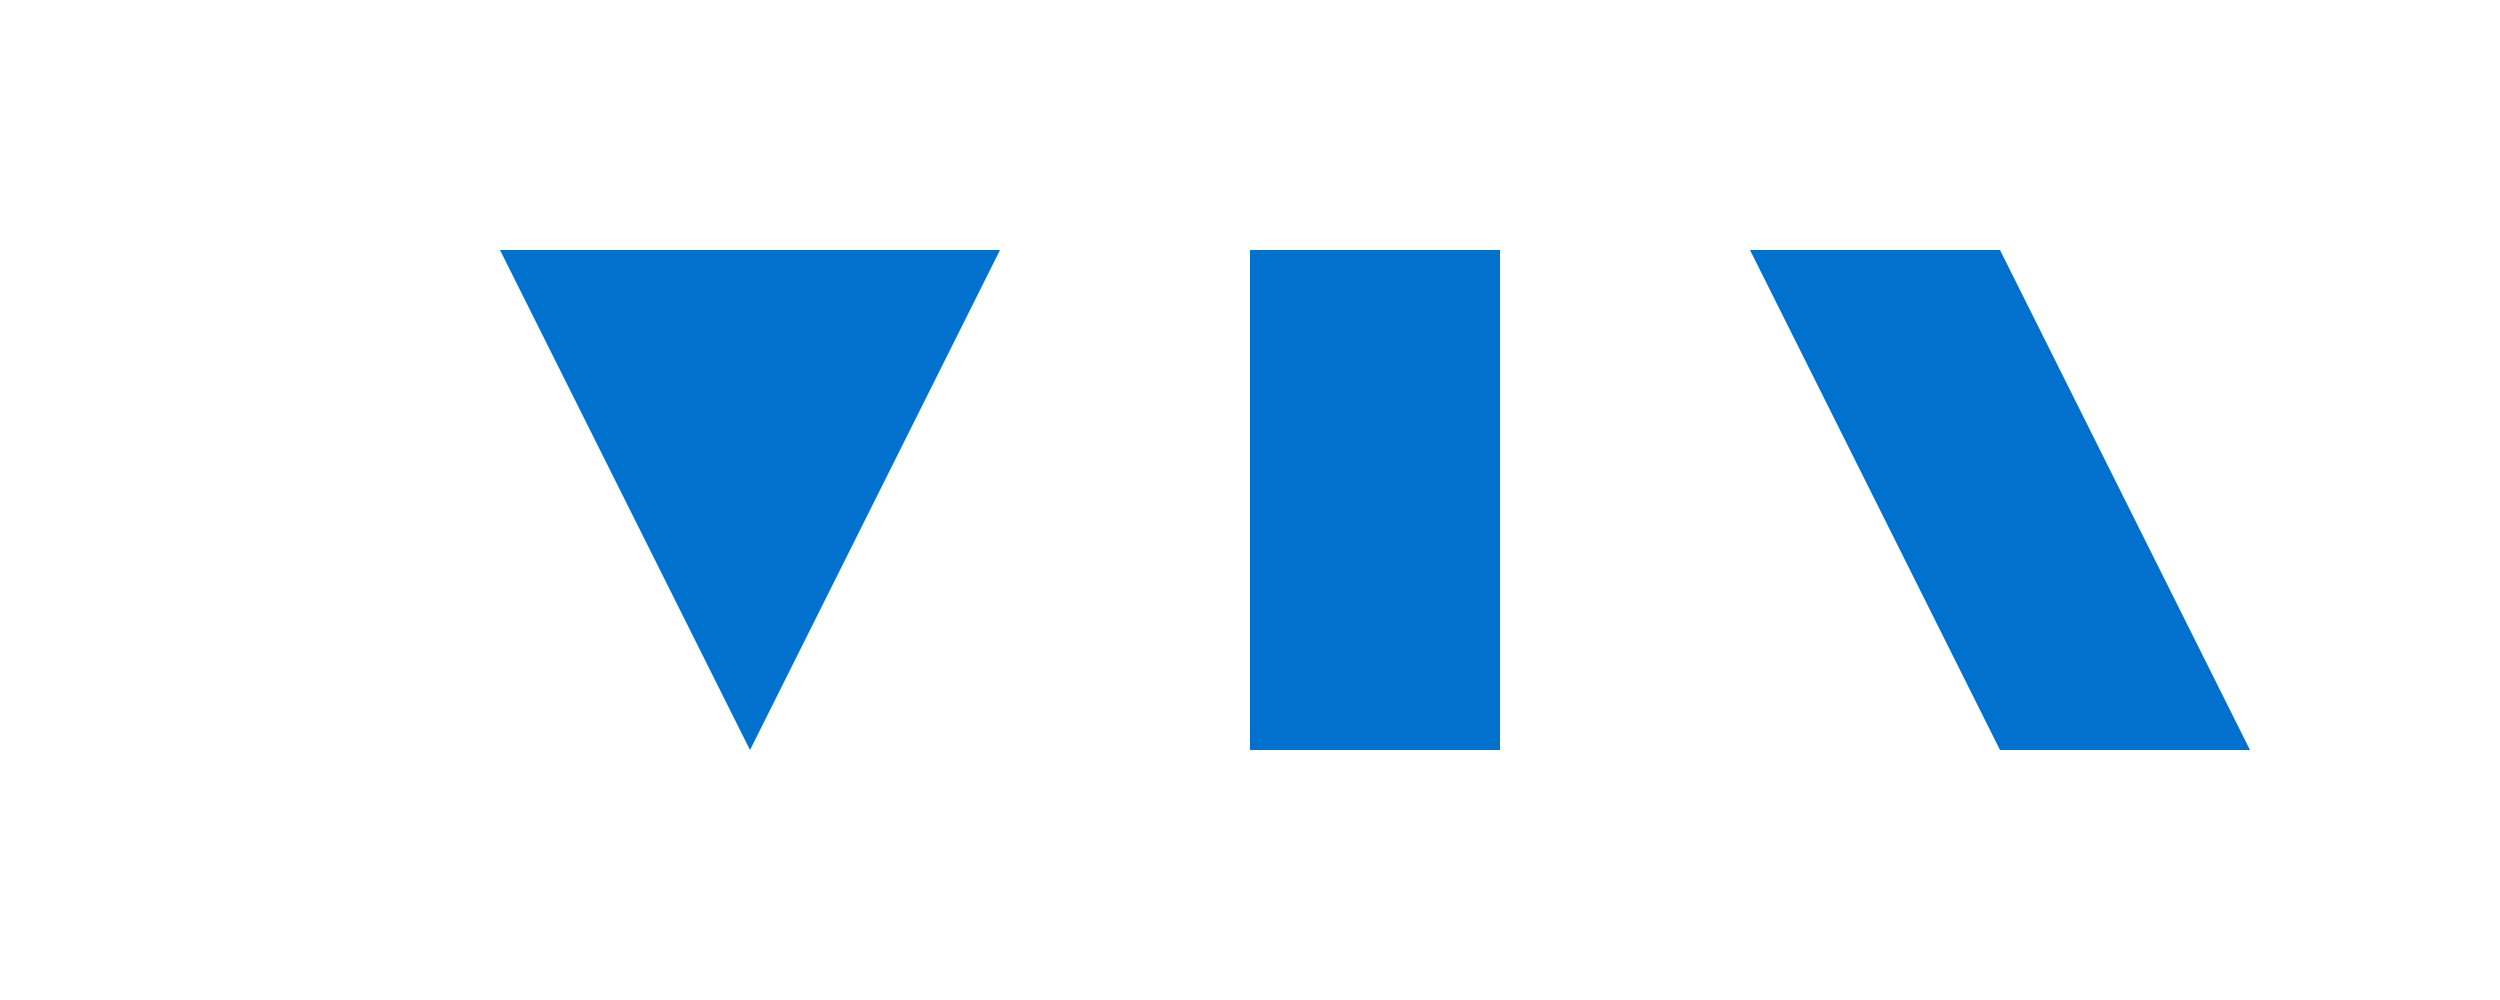
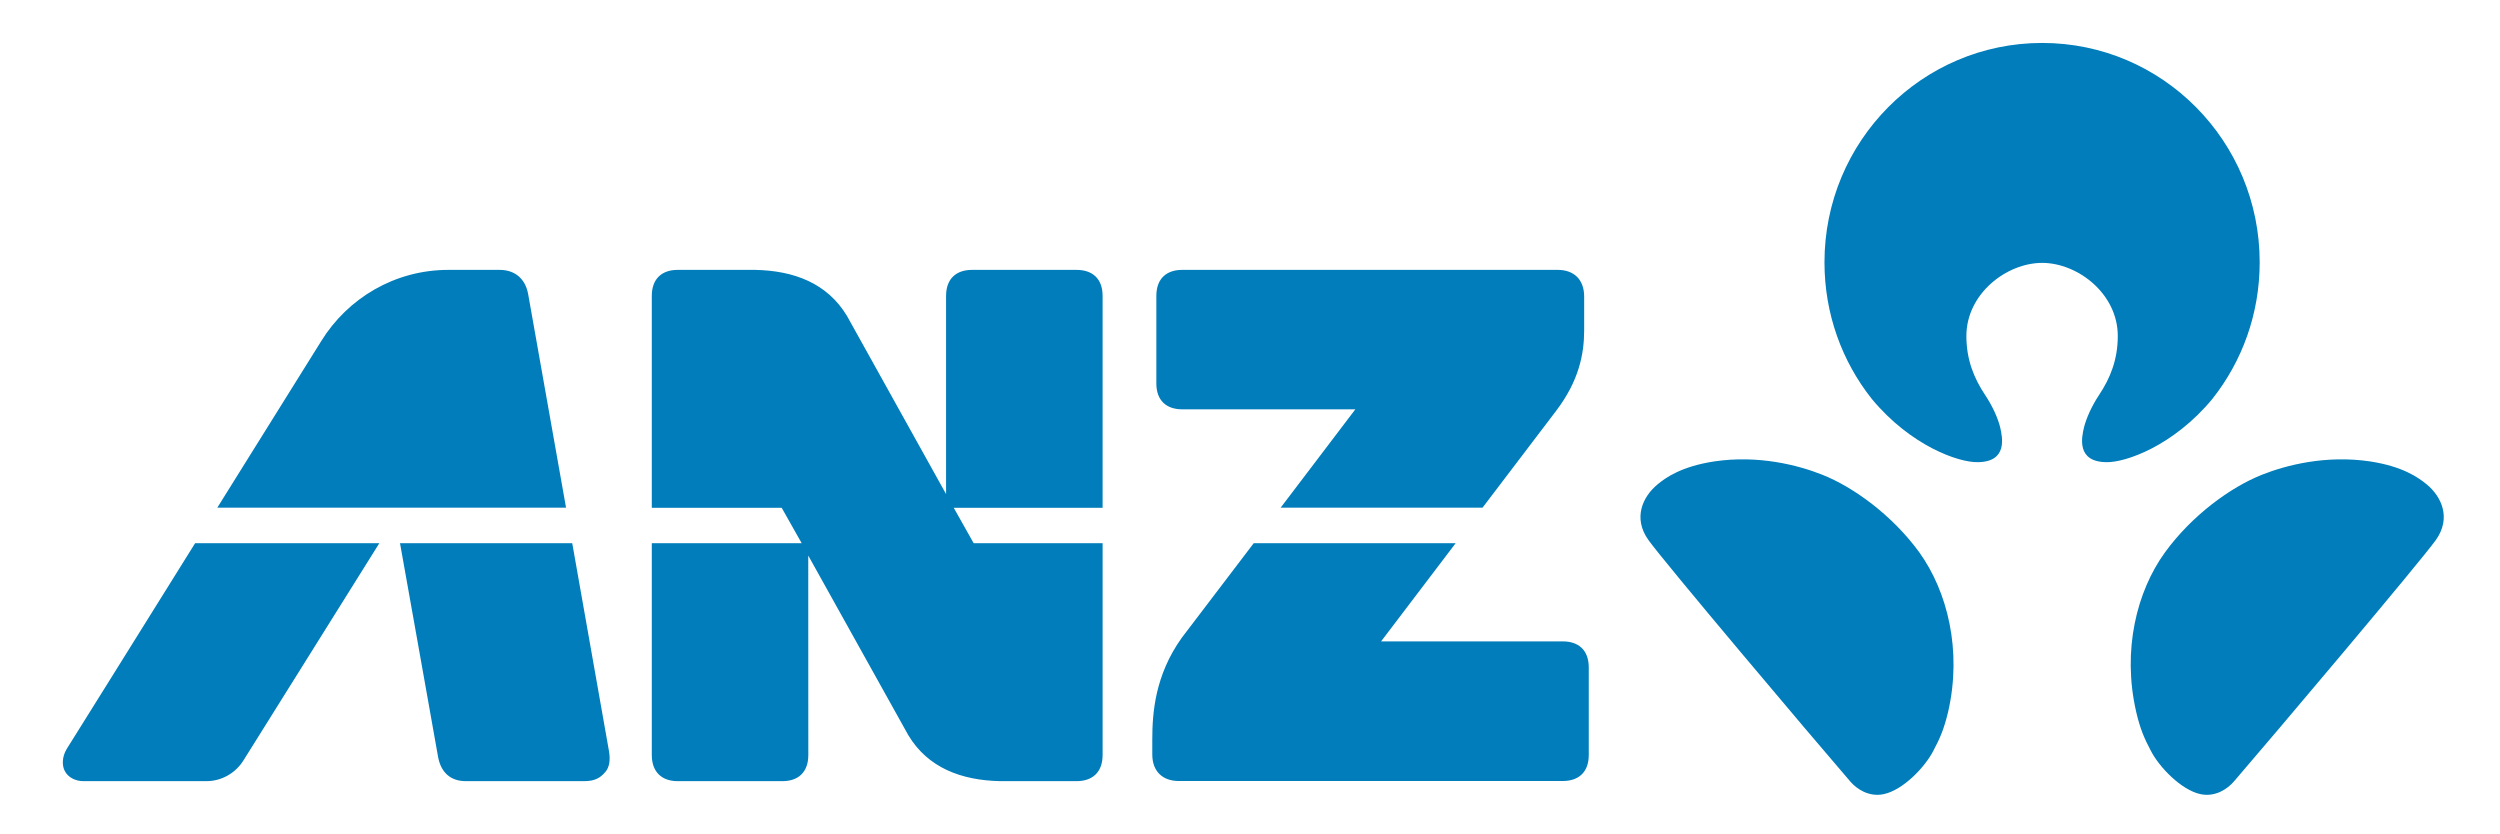
- <svg xmlns="http://www.w3.org/2000/svg" viewBox="0 0 200 80">
-   <g fill="#0072CE">
-     <path d="M40,20l20,40l20-40H40z" />
-     <path d="M100,20h20v40h-20V20z" />
-     <path d="M140,20h20l20,40h-20L140,20z" />
+ <svg xmlns="http://www.w3.org/2000/svg" width="420" height="140" id="svg01" version="1.0">
+   <defs id="defs9">
+     </defs>
+   <g id="g001" transform="matrix(0,0.4391693,-0.4391693,0,438.9744,-76.98525)" style="fill:#007dba;fill-opacity:1">
+     <path id="anztxt01" style="fill:#007dba;fill-opacity:1;fill-rule:nonzero;stroke:none" d="m 420.656,401.713 0,69.525 -37.569,-28.532 0,77.244 36.174,27.523 c 14.376,10.29 28.886,11.286 38.955,11.286 l 5.692,0 c 6.579,0 10.156,-4.075 10.156,-10.123 l 0,-146.923 c 0,-5.925 -3.268,-9.924 -9.957,-9.924 l -33.461,0 c -6.735,0 -9.992,3.999 -9.992,9.924 m -132.723,395.779 c -6.291,1.107 -9.393,5.372 -9.393,10.92 l 0,19.648 c 0,20.447 10.844,38.49 27.225,48.602 0,0 29.983,18.752 63.73,39.764 l 0,-133.399 -81.562,14.466 z m 0.566,-219.726 c -6.691,0 -9.959,3.987 -9.959,9.957 l 0,39.996 c 0,5.925 3.267,9.924 9.959,9.924 l 75.804,0 -68.151,37.913 c -12.559,7.577 -17.334,20.335 -17.611,35.221 l 0,29.562 c 0,5.871 3.267,9.88 9.959,9.88 l 81.042,0 0,-49.688 13.546,-7.643 0,57.33 81.021,0 c 6.689,0 10.012,-4.01 10.012,-9.88 l 0,-40.095 c 0,-5.958 -3.324,-9.902 -10.012,-9.902 l -76.281,0.022 68.704,-38.268 c 12.493,-7.498 17.268,-20.302 17.589,-35.088 l 0,-29.286 c 0,-5.97 -3.324,-9.957 -10.012,-9.957 l -81.021,0 0,49.332 -13.546,7.622 0,-56.953 -81.042,0 z m 94.588,202.89 0,65.88 c 9.214,-1.683 77.731,-13.835 81.719,-14.555 6.17,-1.119 9.315,-4.962 9.315,-10.599 l 0,-45.324 c 0,-4.152 -1.306,-6.246 -3.676,-8.196 -1.651,-1.329 -4.155,-1.883 -7.821,-1.262 l -79.536,14.055 z m 78.772,193.42 c 3.067,1.794 6.291,1.794 8.383,0.698 2.448,-1.263 3.877,-4.076 3.877,-7.111 l 0,-47.073 c 0,-5.936 -3.201,-11.242 -7.986,-14.199 l -83.047,-51.947 0,70.466 c 38.776,24.19 77.876,48.557 78.772,49.166 m -129.976,-426.758 0,-66.234 37.612,28.564 0,-77.222 -37.048,-28.166 c -11.453,-8.695 -21.708,-10.71 -30.78,-10.71 l -12.903,0 c -6.614,0 -10.224,3.998 -10.224,10.089 l 0,143.678 c 0,5.926 3.267,9.891 9.959,9.891 l 33.461,0 c 6.668,0 9.924,-3.965 9.924,-9.891" />
+     <path id="symbol01" style="fill:#007dba;fill-opacity:1;fill-rule:nonzero;stroke:none" d="m 275.86,218.339 c 0,-13.524 11.741,-28.919 27.956,-28.919 9.138,0 16.194,2.913 22.64,7.199 4.109,2.747 8.838,4.84 12.261,5.705 3.865,0.93 13.224,2.969 13.38,-8.473 0.188,-7.443 -6.291,-25.762 -24.135,-40.56 -14.332,-11.385 -32.508,-18.153 -52.334,-18.153 -46.331,0 -83.901,37.205 -83.901,83.202 0,46.01 37.571,83.281 83.901,83.281 19.826,0 38.001,-6.758 52.334,-18.154 17.844,-14.82 24.323,-33.127 24.135,-40.56 -0.156,-11.442 -9.514,-9.37 -13.38,-8.484 -3.423,0.842 -8.152,2.946 -12.261,5.715 -6.446,4.275 -13.502,7.199 -22.64,7.199 -16.215,-0.033 -27.956,-15.406 -27.956,-28.997 m 84.798,-147.177 c -2.825,3.411 -6.945,9.393 -8.839,21.675 -2.547,17.046 1.45,32.255 5.083,41.413 4.764,12.039 15.595,26.871 29.706,37.116 14.909,10.81 37.416,16.404 60.874,11.041 6.601,-1.516 10.323,-3.156 14.952,-5.604 6.291,-3.201 15.075,-11.64 16.659,-19.029 1.208,-5.837 -2.15,-10.399 -4.686,-12.637 -17.244,-14.884 -84.022,-71.295 -92.55,-77.409 -8.473,-6.005 -16.616,-2.082 -21.2,3.433 m -3.756,231.3 c -3.633,9.159 -7.63,24.355 -5.083,41.401 1.895,12.284 6.015,18.32 8.839,21.687 4.584,5.516 12.726,9.47 21.2,3.433 8.527,-6.081 75.306,-62.48 92.55,-77.365 2.537,-2.238 5.894,-6.801 4.686,-12.649 -1.584,-7.433 -10.368,-15.838 -16.659,-19.027 -4.629,-2.482 -8.351,-4.088 -14.952,-5.649 -23.459,-5.351 -45.966,0.332 -60.874,11.041 -14.111,10.257 -24.942,25.11 -29.706,37.128" />
  </g>
</svg>
